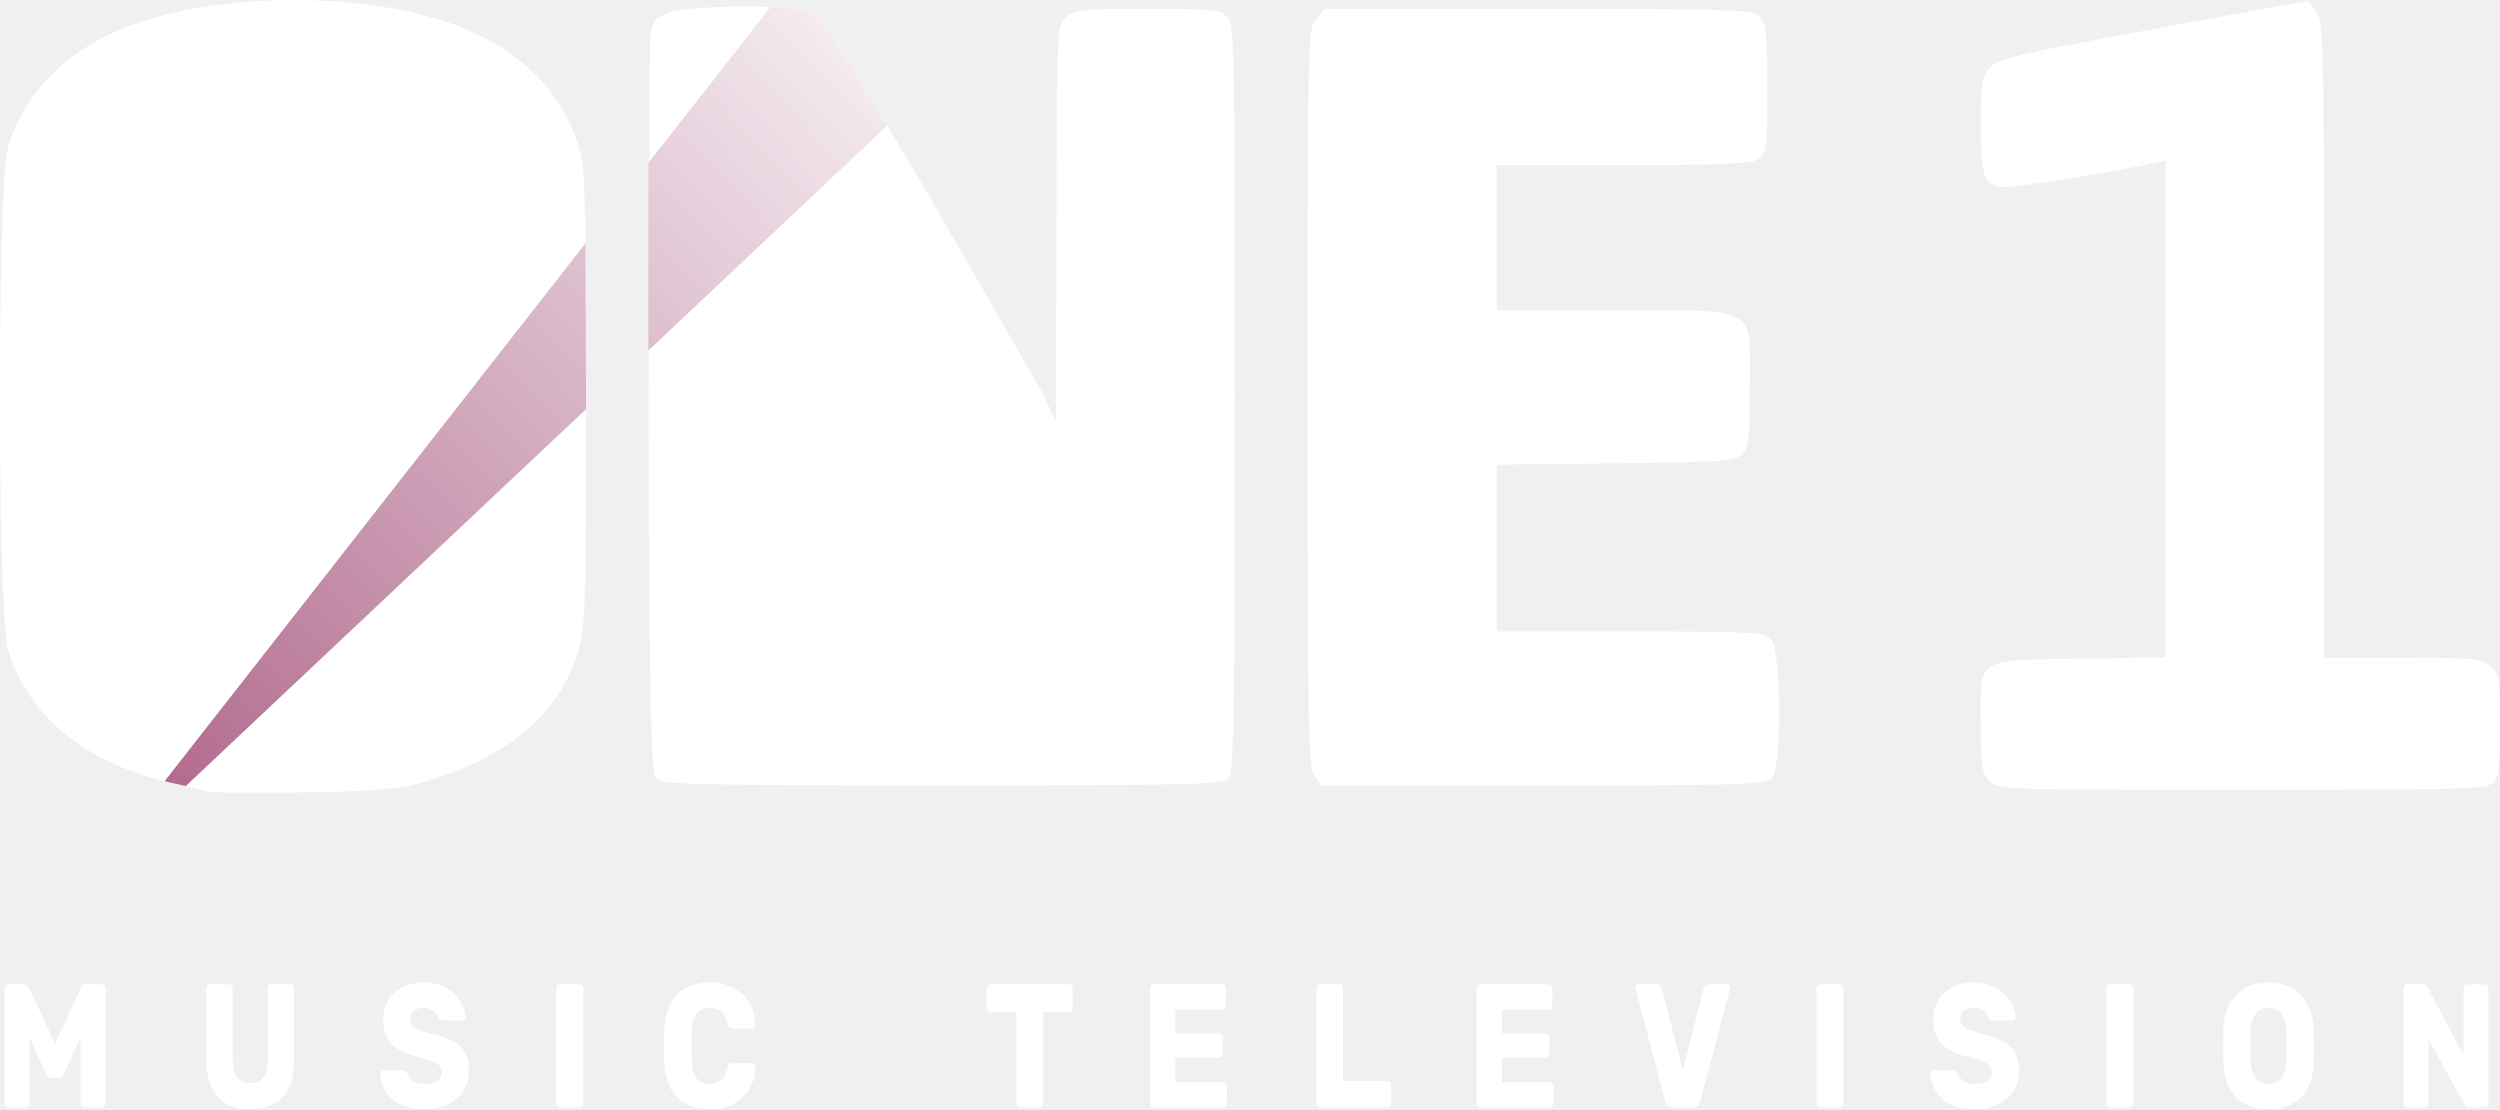
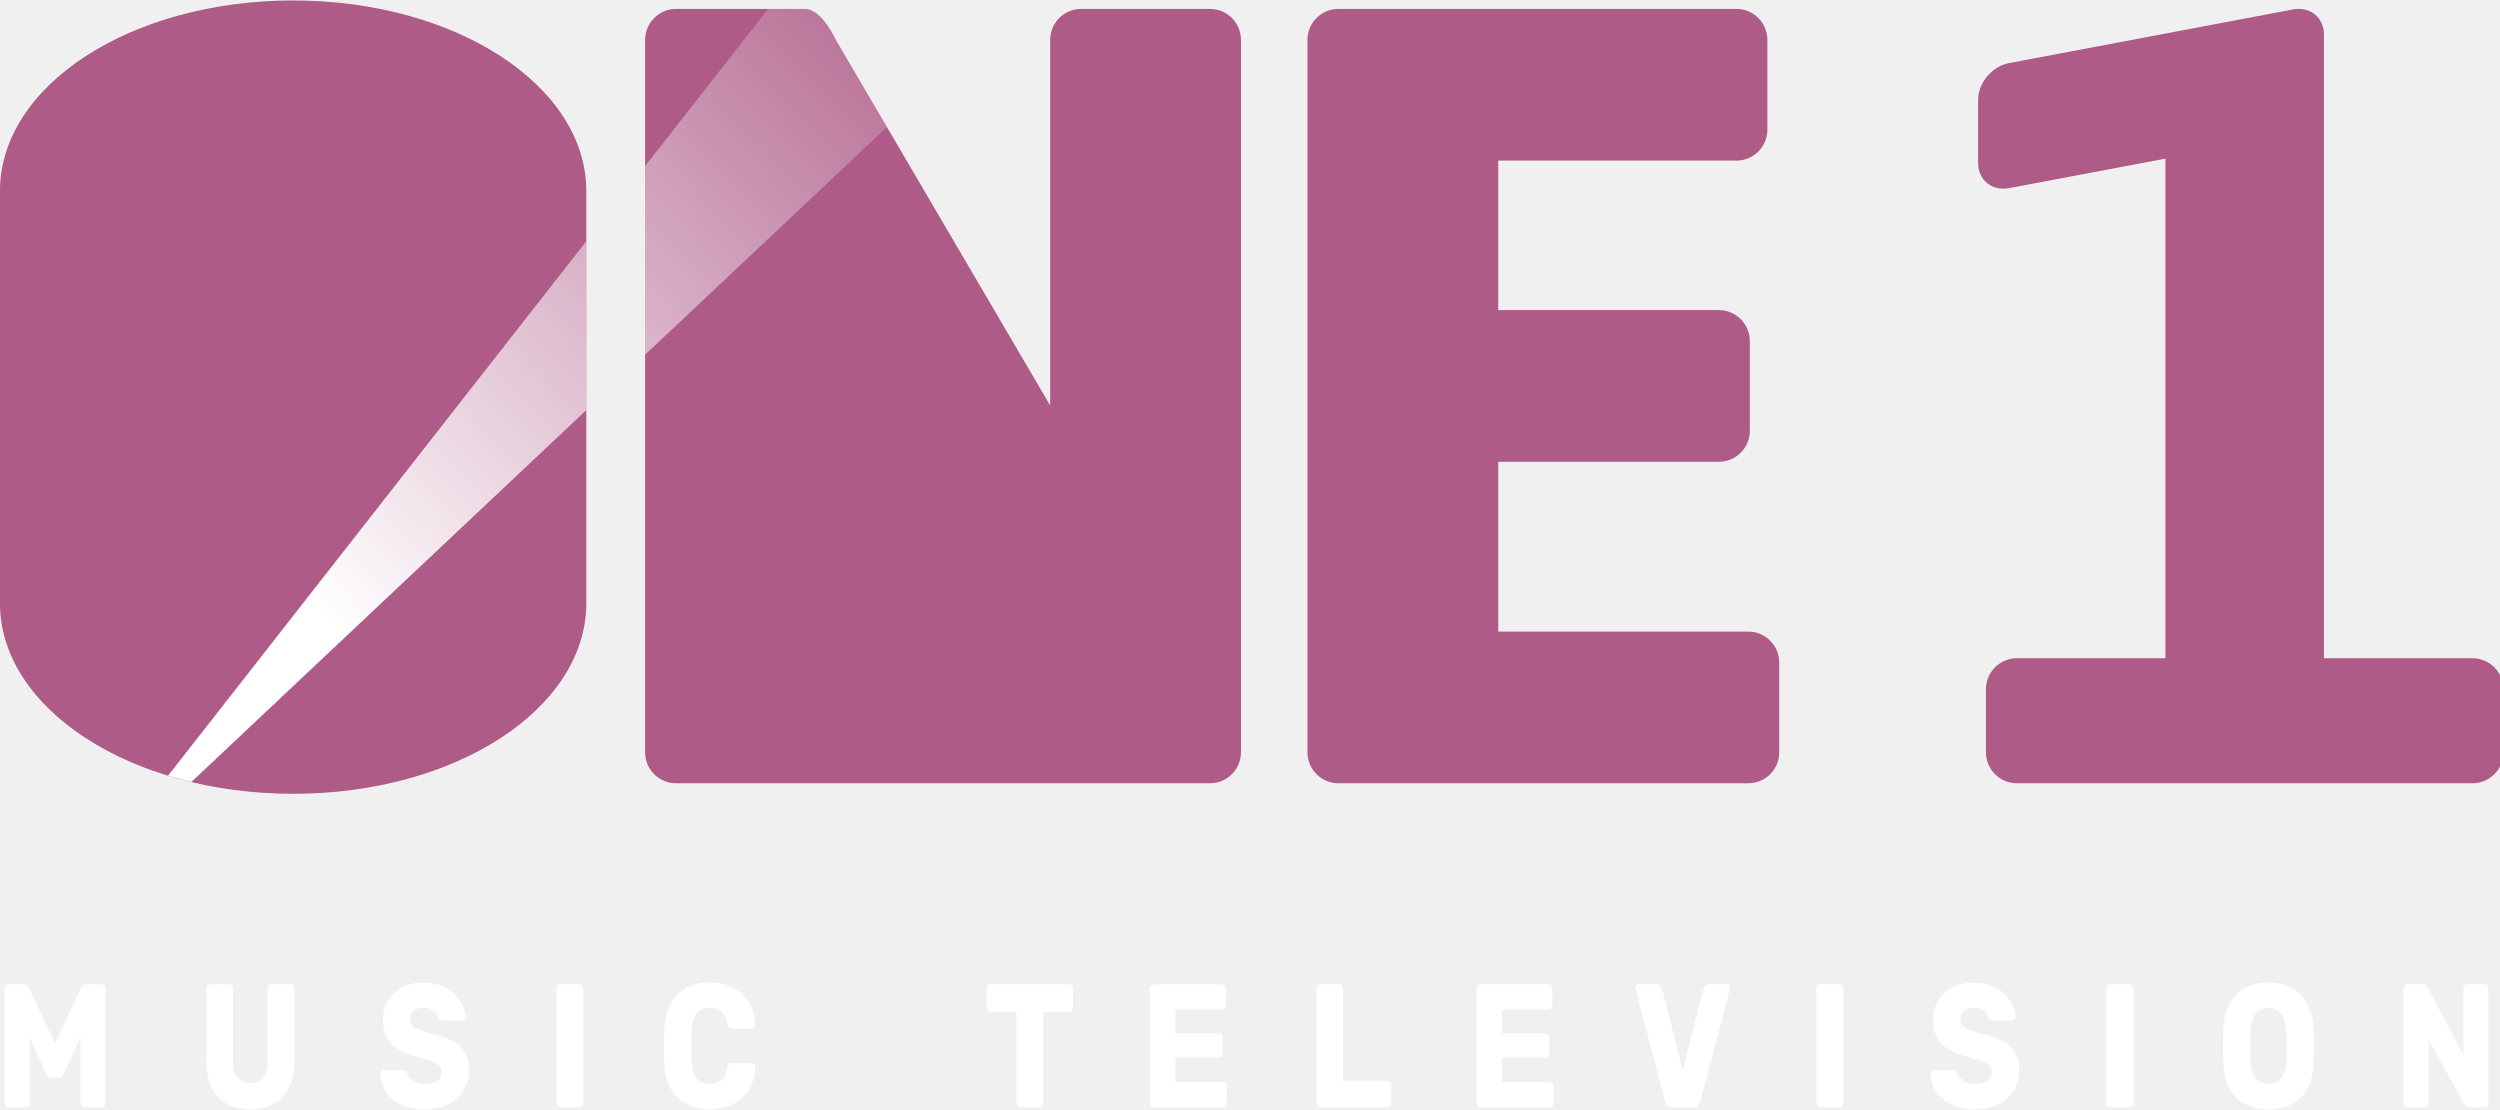
<svg xmlns="http://www.w3.org/2000/svg" xmlns:xlink="http://www.w3.org/1999/xlink" width="563.449" height="250">
  <defs>
-     <linearGradient id="A" x1="585.623" y1="223.661" x2="376.28" y2="420.782" gradientUnits="userSpaceOnUse">
-       <stop offset="0" stop-color="#fff" />
-       <stop offset="1" stop-color="#aa5c83" />
+     <linearGradient id="A" x1="77.329" y1="144.044" x2="230.297" y2=".009" gradientUnits="userSpaceOnUse">
+       <stop stop-color="#fff" offset="0" />
+       <stop stop-color="#fff" stop-opacity="0" offset="1" />
    </linearGradient>
-     <path id="B" d="M451.514 473.47q-3.306 0-5.52-1.11-2.182-1.15-3.306-2.975-1.09-1.825-1.157-3.887 0-.317.198-.555.23-.278.53-.278h4.166q.463 0 .694.198.23.198.463.516.364.912 1.29 1.666.926.714 2.645.714 1.918 0 2.876-.714.992-.714.992-1.944 0-1.31-1.223-1.983-1.223-.674-4.133-1.428-3.77-.912-5.852-2.777-2.05-1.904-2.05-5.632 0-2.42 1.124-4.323 1.124-1.904 3.174-2.975 2.083-1.07 4.893-1.07 2.28 0 4 .754 1.752.714 2.942 1.904 1.2 1.15 1.785 2.5.628 1.35.66 2.578 0 .317-.198.595-.198.238-.496.238h-4.364q-.727 0-1.09-.674-.198-.873-1.058-1.507-.86-.674-2.182-.674-1.455 0-2.28.635-.793.635-.793 1.864 0 1.23 1.025 1.944 1.058.674 3.77 1.388 3.01.674 4.86 1.706 1.85.992 2.71 2.618.893 1.587.893 4.006 0 2.697-1.29 4.64-1.29 1.944-3.538 3.015-2.248 1.03-5.158 1.03z" />
-     <path id="C" d="M481.99 473.072q-.364 0-.595-.278-.23-.278-.23-.714v-25.782q0-.436.23-.714.23-.278.595-.278h4.43q.364 0 .595.278.264.278.264.714v25.782q0 .436-.264.714-.23.278-.595.278z" />
-     <path id="D" d="M615.814 473.072q-.364 0-.595-.278-.23-.278-.23-.714v-25.782q0-.397.23-.674.23-.317.595-.317h15.44q.364 0 .595.317.23.278.23.674v3.73q0 .436-.23.714-.23.278-.595.278h-10.547v5.355h9.82q.364 0 .595.317.23.278.23.714v3.45q0 .397-.23.714-.23.278-.595.278h-9.82v5.513h10.81q.364 0 .595.278.23.278.23.714v3.73q0 .436-.23.714-.23.278-.595.278z" />
+     <path id="B" d="M95.713 250.001q-3.306 0-5.52-1.11-2.182-1.15-3.306-2.975-1.09-1.825-1.157-3.887 0-.317.198-.555.23-.278.53-.278h4.166q.463 0 .694.198.23.198.463.516.364.912 1.29 1.666.926.714 2.645.714 1.918 0 2.876-.714.992-.714.992-1.944 0-1.31-1.223-1.983-1.223-.674-4.133-1.428-3.77-.912-5.852-2.777-2.05-1.904-2.05-5.632 0-2.42 1.124-4.323 1.124-1.904 3.174-2.975 2.083-1.07 4.893-1.07 2.28 0 4 .754 1.752.714 2.942 1.904 1.2 1.15 1.785 2.5.628 1.35.66 2.578 0 .317-.198.595-.198.238-.496.238h-4.364q-.727 0-1.09-.674-.198-.873-1.058-1.507-.86-.674-2.182-.674-1.455 0-2.28.635-.793.635-.793 1.864 0 1.23 1.025 1.944 1.058.674 3.77 1.388 3.01.674 4.86 1.706 1.85.992 2.71 2.618.893 1.587.893 4.006 0 2.697-1.29 4.64-1.29 1.944-3.538 3.015-2.248 1.03-5.158 1.03z" />
+     <path id="C" d="M126.189 249.603q-.364 0-.595-.278-.23-.278-.23-.714v-25.782q0-.436.23-.714.23-.278.595-.278h4.43q.364 0 .595.278.264.278.264.714v25.782q0 .436-.264.714-.23.278-.595.278z" />
+     <path id="D" d="M260.013 249.603q-.364 0-.595-.278-.23-.278-.23-.714v-25.782q0-.397.23-.674.23-.317.595-.317h15.44q.364 0 .595.317.23.278.23.674v3.73q0 .436-.23.714-.23.278-.595.278h-10.547v5.355h9.82q.364 0 .595.317.23.278.23.714v3.45q0 .397-.23.714-.23.278-.595.278h-9.82v5.513h10.81q.364 0 .595.278.23.278.23.714v3.73q0 .436-.23.714-.23.278-.595.278z" />
  </defs>
-   <g transform="translate(-355.801 -223.469)">
-     <g fill="#fff">
-       <path d="M403.1 401.904l-8.925-2.043c-19.08-4.363-32.14-15.085-36.578-30.028-2.387-8.04-2.4-105.102-.014-113.134 3.396-11.434 12.04-20.703 24.406-26.172 21.192-9.372 58.613-9.415 79.696-.092 12.533 5.542 20.86 14.27 24.366 25.53 1.683 5.408 1.833 10.08 1.833 57.276 0 47.516-.14 51.84-1.865 57.38-4.437 14.255-16.43 24.095-35.817 29.383-4.896 1.335-11.095 1.83-25.782 2.057-10.635.164-20.23.093-21.32-.157zm401.113-2.4c-1.74-1.74-1.983-3.305-1.983-12.702 0-15.424-1.378-14.502 22.23-14.875l19.418-.307V259.656l-2.23.505c-7.47 1.7-30.864 5.482-33.83 5.482-4.87 0-5.588-1.843-5.588-14.358 0-9.595.197-10.718 2.23-12.737 1.904-1.9 7.305-3.144 36.843-8.55l34.612-6.336 1.83 2.26c1.74 2.15 1.83 5.74 1.83 74.043v71.783h17.63c23.13 0 22.036-.737 22.036 14.86 0 9.38-.317 12.1-1.558 13.33-1.38 1.38-7.877 1.558-56.523 1.558-53.642 0-55.012-.048-56.948-1.983zm-300.6-.648c-1.123-1.353-1.414-15.688-1.665-82.057l.32-84.713c.538-3.7 1.1-4.5 4-5.702 4.023-1.68 27.3-1.966 31.832-.4 2.474.862 6.475 6.992 26.374 40.4l26.4 45.838 2.953 6.446.073-44.717c.073-44.155.1-44.74 2.16-46.606 1.874-1.696 3.75-1.9 18.3-1.9 14.25 0 16.437.215 17.993 1.77 1.672 1.672 1.77 6.457 1.77 85.87 0 69.824-.23 84.38-1.36 85.74-1.24 1.494-6.984 1.64-64.582 1.64-57.6 0-63.342-.146-64.582-1.64zm148.43-.565c-1.367-1.952-1.544-11.684-1.544-85.17 0-80.2.063-83.044 1.896-85.307l1.896-2.34h48.146c44.898 0 48.266.12 49.917 1.77 1.538 1.538 1.77 3.67 1.77 16.194 0 13.133-.172 14.55-1.925 15.83-1.557 1.138-7.385 1.408-30.492 1.408H693.15V293.4h26.168c33.303 0 30.85-1.37 30.85 17.23 0 11.574-.245 13.685-1.77 15.2-1.595 1.597-4.396 1.8-28.5 2.064l-26.74.293v37.6h30.1c27.892 0 30.2.132 31.732 1.813 2.366 2.615 2.436 28.982.083 31.335-1.375 1.375-7.42 1.558-51.508 1.558H653.6zm-294.383 74.78q-.364 0-.595-.278-.23-.278-.23-.714v-25.782q0-.397.23-.674.23-.317.595-.317h3.57q.562 0 .827.357.264.317.33.516l5.82 12.494 5.82-12.494q.066-.198.33-.516.264-.357.827-.357h3.538q.364 0 .595.317.264.278.264.674v25.782q0 .436-.264.714-.23.278-.595.278h-3.934q-.364 0-.628-.278-.23-.278-.23-.714v-14.874l-3.703 8.3q-.165.357-.43.635-.264.278-.727.278h-1.72q-.463 0-.727-.278-.264-.278-.43-.635l-3.736-8.3v14.874q0 .436-.23.714-.23.278-.595.278zm54.6.398q-3 0-5.257-1.15-2.215-1.2-3.438-3.6-1.223-2.42-1.223-6.227V446.3q0-.397.23-.674.23-.317.595-.317h4.265q.364 0 .595.317.264.278.264.674v16.144q0 2.618 1.025 3.887 1.025 1.27 2.9 1.27 1.85 0 2.876-1.27 1.058-1.27 1.058-3.887V446.3q0-.397.23-.674.23-.317.595-.317h4.298q.33 0 .562.317.264.278.264.674v16.183q0 3.808-1.223 6.227-1.223 2.42-3.47 3.6-2.215 1.15-5.158 1.15z" />
-       <use xlink:href="#B" />
-       <use xlink:href="#C" />
-       <path d="M515.737 473.47q-4.695 0-7.373-2.737-2.678-2.737-2.843-8.012-.066-1.626-.066-3.5 0-1.864.066-3.57.165-5.196 2.876-7.973 2.744-2.777 7.34-2.777 2.9 0 5.2 1.15 2.314 1.15 3.67 3.292 1.356 2.142 1.4 5.117.033.357-.198.595-.198.238-.496.238h-4.463q-.463 0-.694-.198-.198-.238-.364-.833-.463-2.102-1.52-2.856-1.025-.793-2.546-.793-1.818 0-2.9 1.23-1.058 1.2-1.124 4.006-.1 3.253 0 6.664.066 2.816 1.124 4.046 1.1 1.2 2.9 1.2 1.52 0 2.58-.793 1.058-.793 1.488-2.856.165-.635.364-.833.23-.198.694-.198h4.463q.298 0 .496.238.23.238.198.595-.033 2.975-1.4 5.117-1.356 2.142-3.67 3.292-2.28 1.15-5.2 1.15zm69.966-.398q-.364 0-.595-.278-.23-.278-.23-.714v-20.546h-5.885q-.364 0-.595-.278-.23-.317-.23-.714v-4.244q0-.397.23-.674.23-.317.595-.317h17.787q.364 0 .595.317.23.278.23.674v4.244q0 .397-.23.714-.23.278-.595.278h-5.885v20.546q0 .436-.23.714-.23.278-.595.278z" />
-       <use xlink:href="#D" />
-       <path d="M653.298 473.072q-.364 0-.595-.278-.23-.278-.23-.714v-25.782q0-.436.23-.714.23-.278.595-.278h4.364q.364 0 .595.278.23.278.23.714v20.784h10.018q.33 0 .562.317.264.278.264.714v3.967q0 .436-.264.714-.23.278-.562.278z" />
-       <use xlink:href="#D" x="73.579" />
-       <path d="M732.53 473.072q-.595 0-.926-.357-.298-.357-.43-.833l-6.745-25.386q-.066-.198-.066-.357 0-.317.198-.555.23-.278.53-.278h4.1q.53 0 .827.357.298.357.364.674l4.695 18.325 4.662-18.325q.066-.317.364-.674.298-.357.827-.357h4.133q.264 0 .463.278.23.238.23.555 0 .16-.066.357l-6.745 25.386q-.132.476-.463.833-.298.357-.893.357z" />
-       <use xlink:href="#C" x="284.023" />
-       <use xlink:href="#B" x="349.37" />
-       <use xlink:href="#C" x="349.37" />
-       <path d="M867.057 473.47q-4.596 0-7.307-2.658-2.7-2.697-2.876-8.13-.1-3.372 0-6.862.1-3.57 1.4-6 1.3-2.42 3.538-3.65 2.28-1.27 5.257-1.27 3 0 5.257 1.27 2.248 1.23 3.538 3.65 1.3 2.42 1.4 6 .1 3.5 0 6.862-.165 5.434-2.876 8.13-2.7 2.658-7.307 2.658zm0-5.712q1.752 0 2.843-1.27 1.1-1.27 1.2-4.046.066-3.292 0-6.505-.1-2.777-1.223-4.046-1.1-1.27-2.8-1.27-1.72 0-2.843 1.27-1.1 1.27-1.2 4.046-.066 3.213 0 6.505.1 2.777 1.2 4.046 1.1 1.27 2.843 1.27zm31.268 5.314q-.364 0-.595-.278-.23-.278-.23-.714v-25.782q0-.397.23-.674.23-.317.595-.317h3.505q.562 0 .793.317.23.278.33.436l8.067 15.23v-14.993q0-.397.23-.674.23-.317.595-.317h3.967q.364 0 .595.317.23.278.23.674v25.743q0 .436-.23.754-.23.278-.595.278h-3.538q-.53 0-.793-.278-.23-.317-.298-.476l-8.067-14.676v14.438q0 .436-.23.714-.23.278-.595.278z" />
-     </g>
-     <path d="M529.43 225.076l-27.504 35.147.002 42.25 53.807-50.668c-12.336-20.497-15.582-25.085-17.632-25.8-1.415-.493-4.748-.785-8.673-.928zM487.772 278.3l-94.867 121.226 1.27.323 3.478.796 90.226-84.958.004-2.456-.112-34.932z" fill="url(#A)" />
+   <g fill="#fff">
+     <path d="M1.859 249.602a.74.74 0 0 1-.595-.278c-.153-.185-.23-.423-.23-.714v-25.782a1.02 1.02 0 0 1 .23-.674c.153-.211.352-.317.595-.317h3.57c.375 0 .65.119.827.357.176.211.286.383.33.516l5.82 12.494 5.82-12.494c.044-.132.154-.304.33-.516.176-.238.452-.357.827-.357h3.538c.243 0 .441.106.595.317a.94.94 0 0 1 .264.674v25.782c0 .291-.088.529-.264.714-.153.185-.352.278-.595.278h-3.934c-.243 0-.452-.093-.628-.278-.153-.185-.23-.423-.23-.714v-14.874l-3.703 8.3a2.33 2.33 0 0 1-.43.635c-.176.185-.418.278-.727.278h-1.72c-.309 0-.551-.093-.727-.278a2.36 2.36 0 0 1-.43-.635l-3.736-8.3v14.874c0 .291-.077.529-.23.714s-.352.278-.595.278zm54.6.398c-2 0-3.752-.383-5.257-1.15-1.477-.8-2.623-2-3.438-3.6-.815-1.613-1.223-3.689-1.223-6.227v-16.192a1.02 1.02 0 0 1 .23-.674c.153-.211.352-.317.595-.317h4.265c.243 0 .441.106.595.317a.94.94 0 0 1 .264.674v16.144c0 1.745.342 3.041 1.025 3.887s1.65 1.27 2.9 1.27c1.233 0 2.192-.423 2.876-1.27.705-.847 1.058-2.142 1.058-3.887v-16.144a1.02 1.02 0 0 1 .23-.674c.153-.211.352-.317.595-.317h4.298c.22 0 .407.106.562.317a.94.94 0 0 1 .264.674v16.183c0 2.539-.408 4.614-1.223 6.227s-1.972 2.813-3.47 3.6c-1.477.767-3.196 1.15-5.158 1.15z" />
+     <use xlink:href="#B" />
+     <use xlink:href="#C" />
+     <path d="M159.936 250.001q-4.695 0-7.373-2.737-2.678-2.737-2.843-8.012-.066-1.626-.066-3.5 0-1.864.066-3.57.165-5.196 2.876-7.973 2.744-2.777 7.34-2.777 2.9 0 5.2 1.15 2.314 1.15 3.67 3.292 1.356 2.142 1.4 5.117.033.357-.198.595-.198.238-.496.238h-4.463q-.463 0-.694-.198-.198-.238-.364-.833-.463-2.102-1.52-2.856-1.025-.793-2.546-.793-1.818 0-2.9 1.23-1.058 1.2-1.124 4.006-.1 3.253 0 6.664.066 2.816 1.124 4.046 1.1 1.2 2.9 1.2 1.52 0 2.58-.793 1.058-.793 1.488-2.856.165-.635.364-.833.23-.198.694-.198h4.463q.298 0 .496.238.23.238.198.595-.033 2.975-1.4 5.117-1.356 2.142-3.67 3.292-2.28 1.15-5.2 1.15zm69.966-.398q-.364 0-.595-.278-.23-.278-.23-.714v-20.546h-5.885q-.364 0-.595-.278-.23-.317-.23-.714v-4.244q0-.397.23-.674.23-.317.595-.317h17.787q.364 0 .595.317.23.278.23.674v4.244q0 .397-.23.714-.23.278-.595.278h-5.885v20.546q0 .436-.23.714-.23.278-.595.278z" />
+     <use xlink:href="#D" />
+     <path d="M297.497 249.603q-.364 0-.595-.278-.23-.278-.23-.714v-25.782q0-.436.23-.714.23-.278.595-.278h4.364q.364 0 .595.278.23.278.23.714v20.784h10.018q.33 0 .562.317.264.278.264.714v3.967q0 .436-.264.714-.23.278-.562.278z" />
+     <use xlink:href="#D" x="73.579" />
+     <path d="M376.729 249.603q-.595 0-.926-.357-.298-.357-.43-.833l-6.745-25.386q-.066-.198-.066-.357 0-.317.198-.555.23-.278.53-.278h4.1q.53 0 .827.357.298.357.364.674l4.695 18.325 4.662-18.325q.066-.317.364-.674.298-.357.827-.357h4.133q.264 0 .463.278.23.238.23.555 0 .16-.066.357l-6.745 25.386q-.132.476-.463.833-.298.357-.893.357z" />
+     <use xlink:href="#C" x="284.023" />
+     <use xlink:href="#B" x="349.37" />
+     <use xlink:href="#C" x="349.37" />
+     <path d="M511.256 250.001q-4.596 0-7.307-2.658-2.7-2.697-2.876-8.13-.1-3.372 0-6.862.1-3.57 1.4-6 1.3-2.42 3.538-3.65 2.28-1.27 5.257-1.27 3 0 5.257 1.27 2.248 1.23 3.538 3.65 1.3 2.42 1.4 6 .1 3.5 0 6.862-.165 5.434-2.876 8.13-2.7 2.658-7.307 2.658zm0-5.712q1.752 0 2.843-1.27 1.1-1.27 1.2-4.046.066-3.292 0-6.505-.1-2.777-1.223-4.046-1.1-1.27-2.8-1.27-1.72 0-2.843 1.27-1.1 1.27-1.2 4.046-.066 3.213 0 6.505.1 2.777 1.2 4.046 1.1 1.27 2.843 1.27zm31.268 5.314q-.364 0-.595-.278-.23-.278-.23-.714v-25.782q0-.397.23-.674.23-.317.595-.317h3.505q.562 0 .793.317.23.278.33.436l8.067 15.23v-14.993q0-.397.23-.674.23-.317.595-.317h3.967q.364 0 .595.317.23.278.23.674v25.743q0 .436-.23.754-.23.278-.595.278h-3.538q-.53 0-.793-.278-.23-.317-.298-.476l-8.067-14.676v14.438q0 .436-.23.714-.23.278-.595.278z" />
  </g>
+   <g fill="#ae5b87">
+     <path d="M66.067.102c36.607 0 66.077 19.171 66.077 42.985v92.836c0 23.814-29.47 42.985-66.077 42.985S-.01 159.737-.01 135.923V43.087C-.01 19.273 29.46.102 66.067.102z" paint-order="stroke fill markers" />
+     <path d="M152.389 2.006c-3.878 0-7 3.122-7 7v160.529c0 3.878 3.122 7 7 7l120.301-.002c3.878 0 7-3.122 7-7V9.006c0-3.878-3.122-7-7-7h-29c-3.878 0-7 3.122-7 7v82.381L188.389 9.006s-3.122-7-7-7zm149.285 0c-3.878 0-7 3.122-7 7v160.529c0 3.878 3.122 7 7 7l92.334-.004c3.878 0 7-3.122 7-7v-20.187c0-3.878-3.122-7-7-7h-56.334v-38.27h49.703c3.878 0 7-3.122 7-7V76.885c0-3.878-3.122-7-7-7h-49.703V36.197h53.658c3.878 0 7-3.122 7-7V9.008c0-3.878-3.122-7-7-7z" />
+     <path d="M518.182 2.006a7 7 0 0 0-1.414.125l-63.94 12.082c-3.878.733-7 4.444-7 8.322v14.188c0 3.878 3.122 6.41 7 5.678l35.221-6.654v112.602H454.59c-3.878 0-7 3.122-7 7v14.188c0 3.878 3.122 7 7 7h102.637c3.878 0 7-3.122 7-7V155.35c0-3.878-3.122-7-7-7h-33.459V7.809c0-3.393-2.39-5.756-5.586-5.803z" paint-order="stroke fill markers" />
+   </g>
+   <path d="M173.119 2.006l-27.73 35.436V79.96l54.508-51.326-11.508-19.627s-3.122-7-7-7zm-40.975 52.359L37.872 174.831l5.24 1.432 89.032-83.833z" fill="url(#A)" />
</svg>
